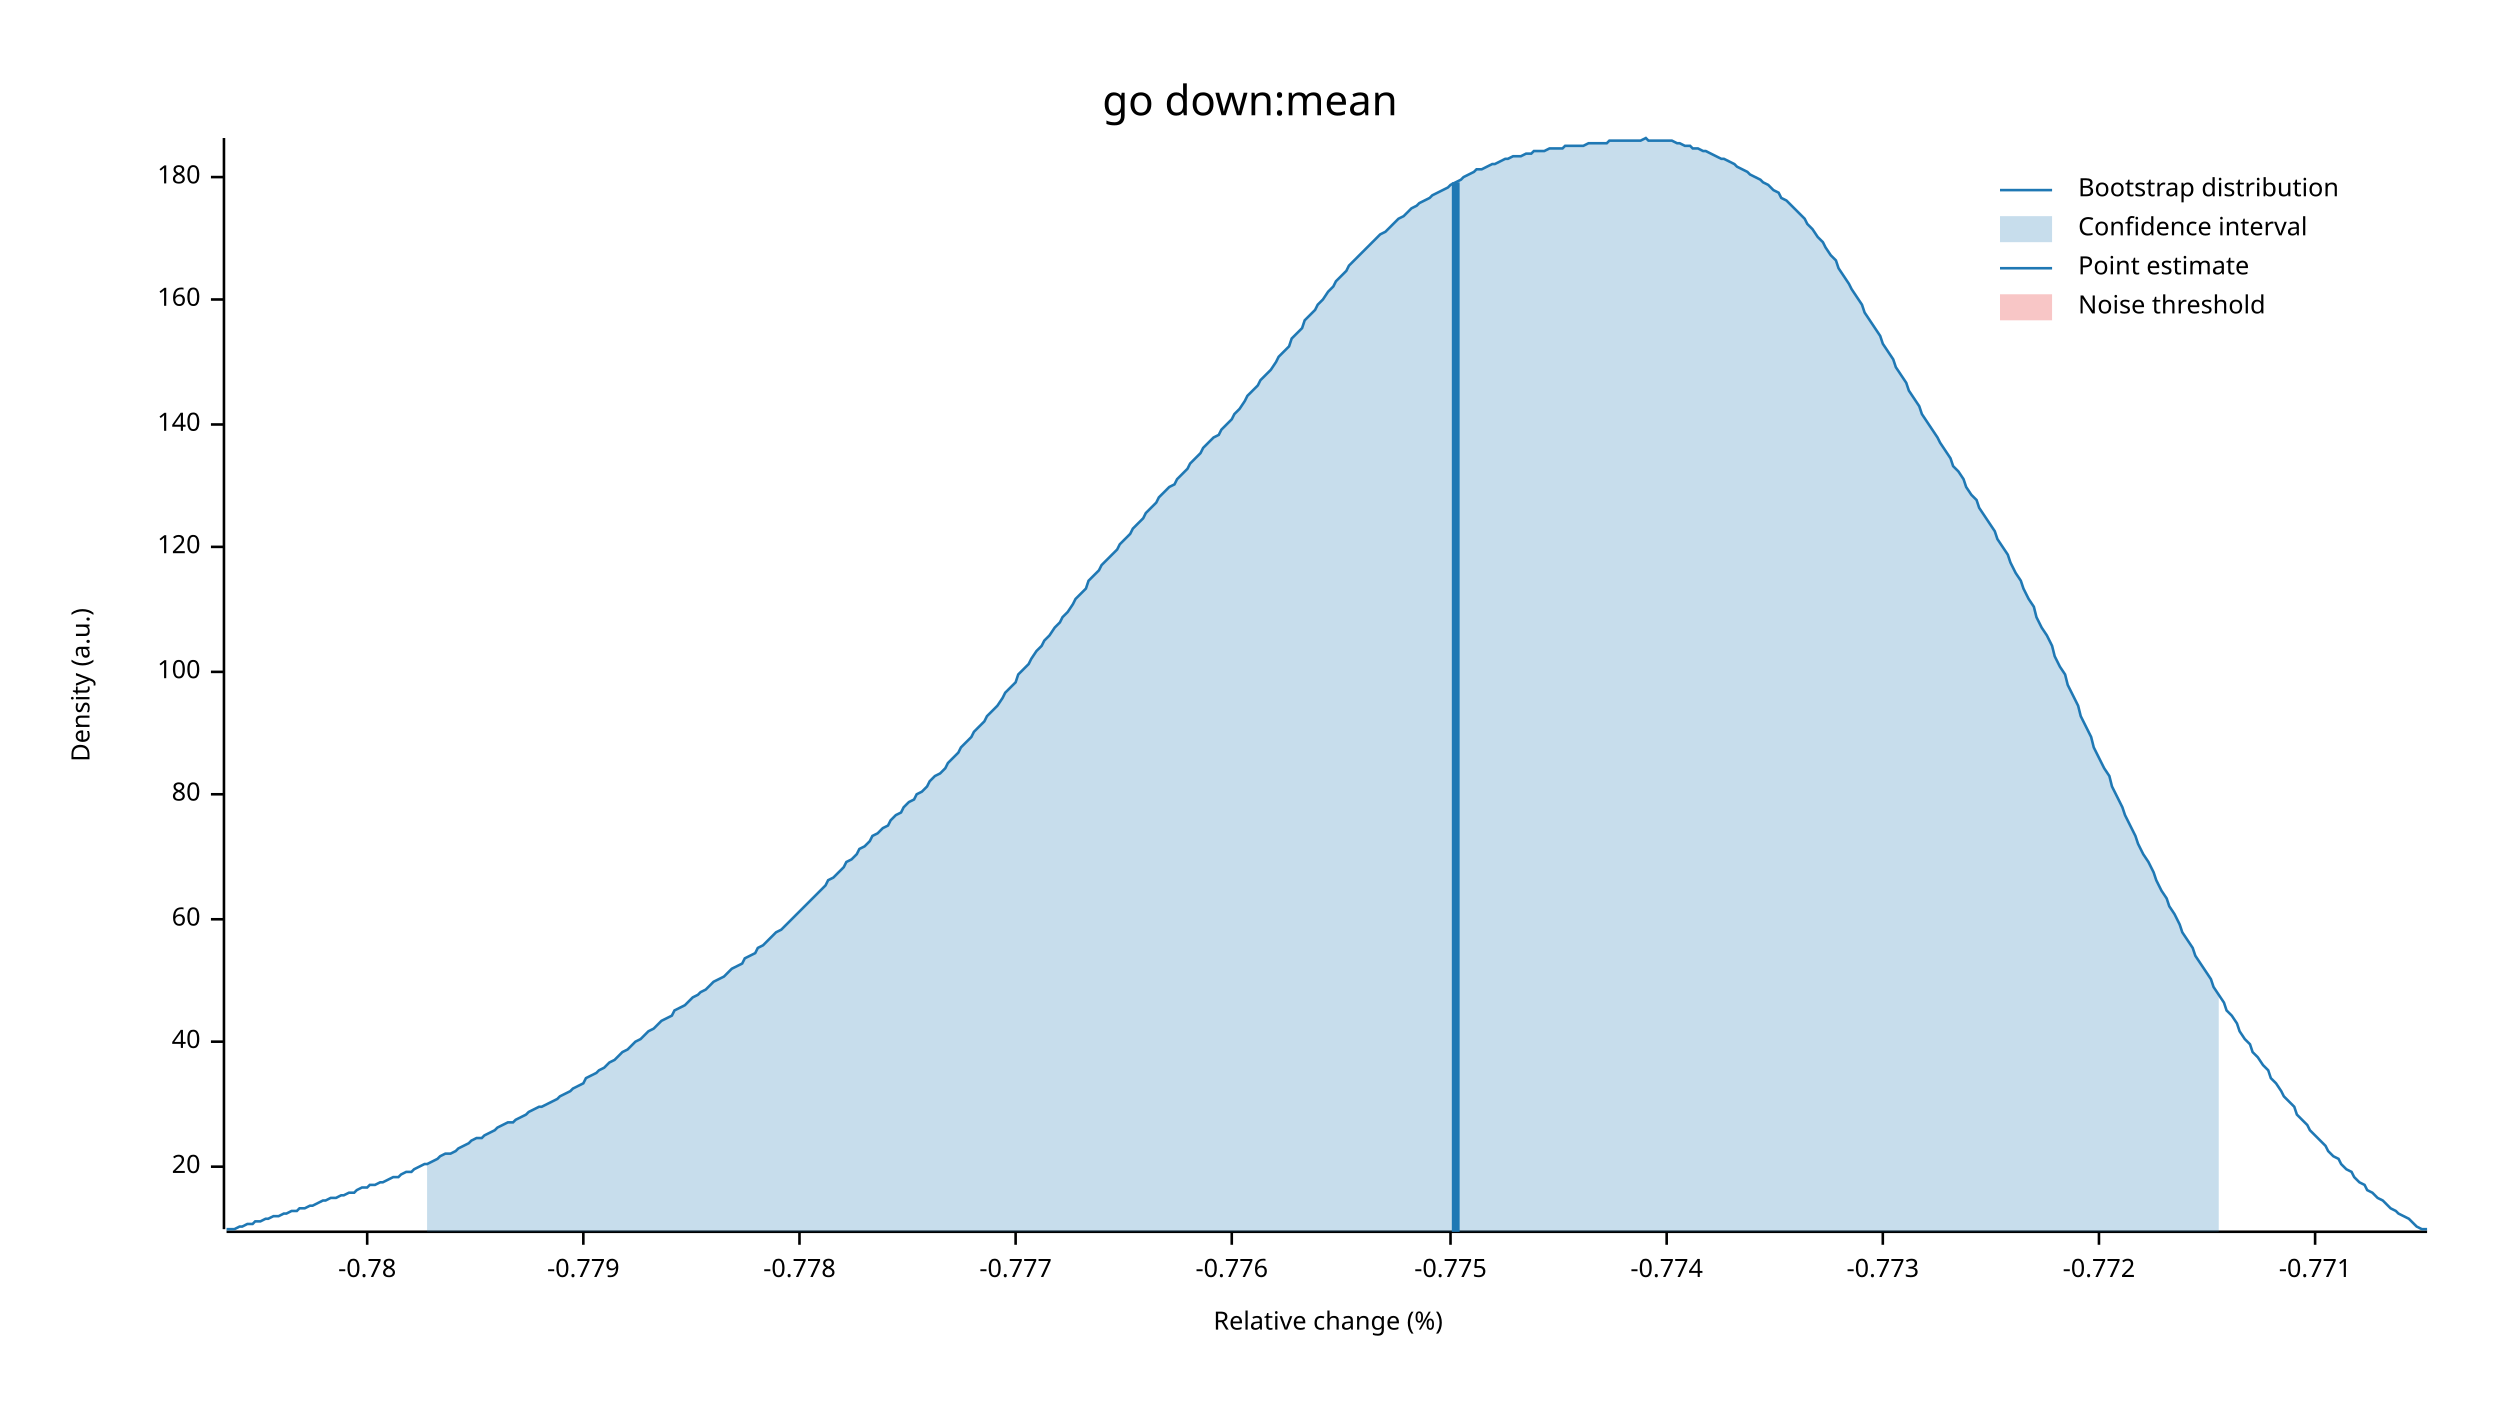
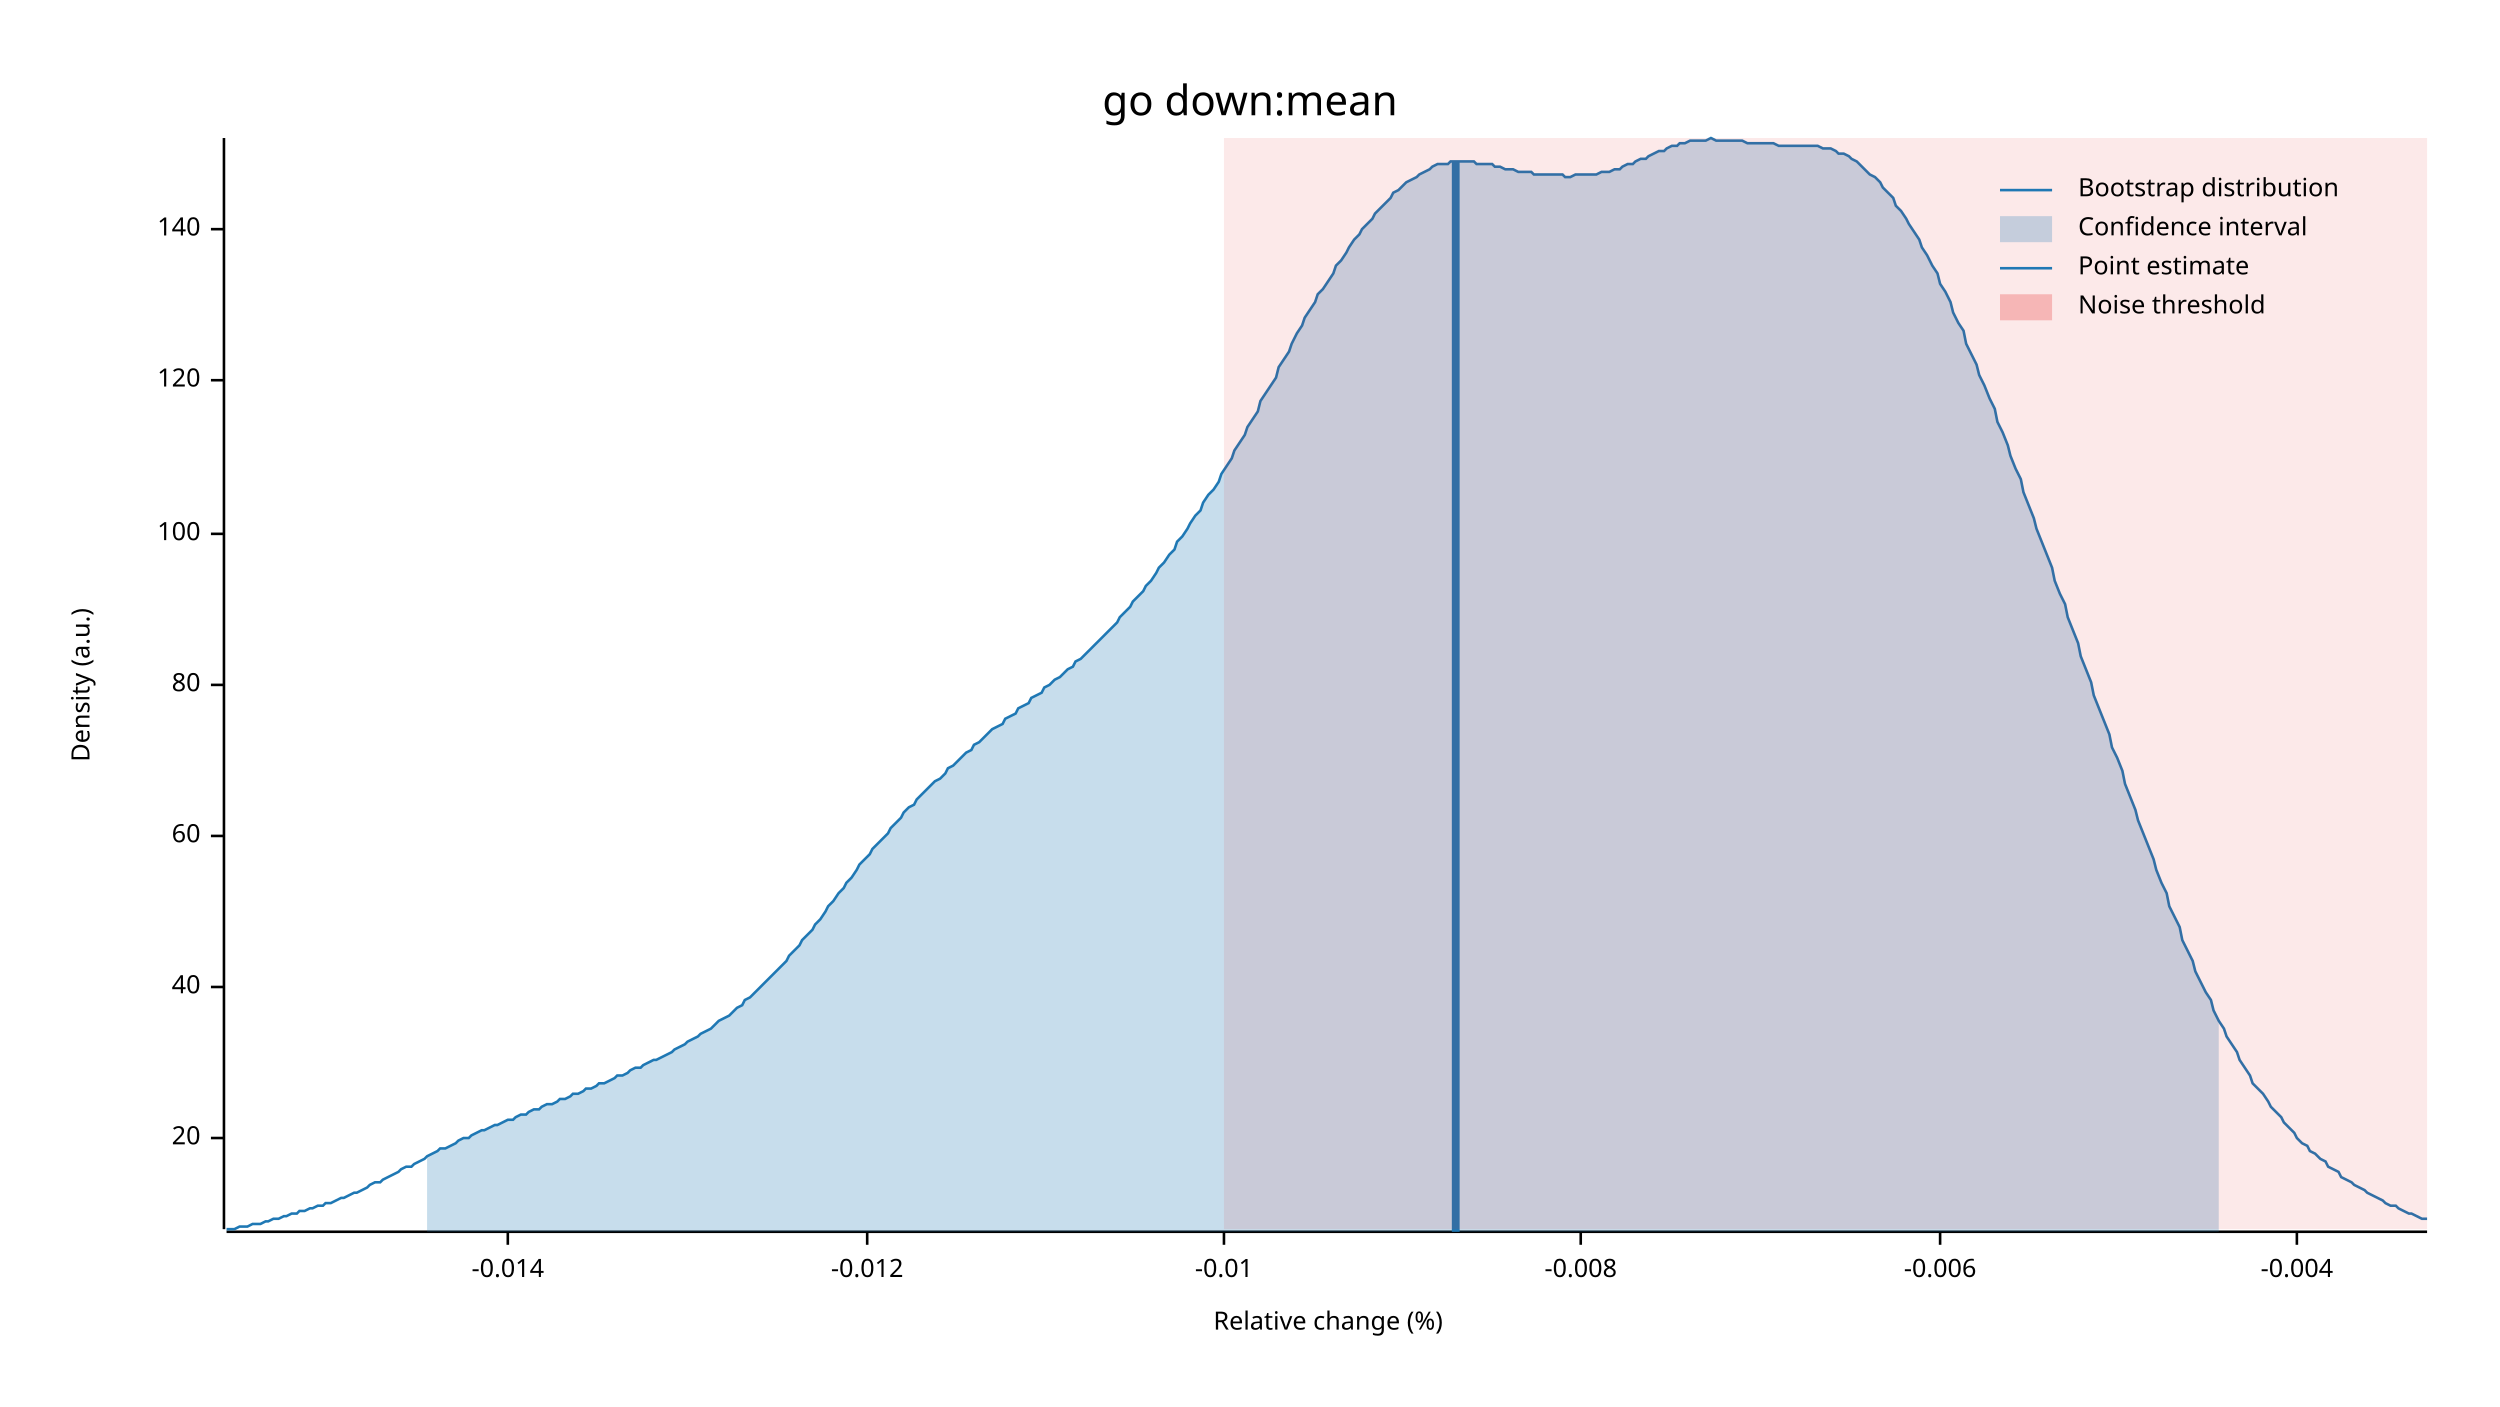
<svg xmlns="http://www.w3.org/2000/svg" width="960" height="540" viewBox="0 0 960 540">
  <text x="480" y="32" dy="0.76em" text-anchor="middle" font-family="sans-serif" font-size="16.129" opacity="1" fill="#000000">
go down:mean
</text>
  <text x="27" y="263" dy="0.76em" text-anchor="middle" font-family="sans-serif" font-size="9.677" opacity="1" fill="#000000" transform="rotate(270, 27, 263)">
Density (a.u.)
</text>
  <text x="510" y="513" dy="-0.5ex" text-anchor="middle" font-family="sans-serif" font-size="9.677" opacity="1" fill="#000000">
Relative change (%)
</text>
  <polyline fill="none" opacity="1" stroke="#000000" stroke-width="1" points="86,53 86,472 " />
-   <text x="77" y="448" dy="0.5ex" text-anchor="end" font-family="sans-serif" font-size="9.677" opacity="1" fill="#000000">
+   <text x="77" y="437" dy="0.5ex" text-anchor="end" font-family="sans-serif" font-size="9.677" opacity="1" fill="#000000">
20
</text>
-   <polyline fill="none" opacity="1" stroke="#000000" stroke-width="1" points="81,448 86,448 " />
-   <text x="77" y="400" dy="0.5ex" text-anchor="end" font-family="sans-serif" font-size="9.677" opacity="1" fill="#000000">
+   <polyline fill="none" opacity="1" stroke="#000000" stroke-width="1" points="81,437 86,437 " />
+   <text x="77" y="379" dy="0.5ex" text-anchor="end" font-family="sans-serif" font-size="9.677" opacity="1" fill="#000000">
40
</text>
-   <polyline fill="none" opacity="1" stroke="#000000" stroke-width="1" points="81,400 86,400 " />
-   <text x="77" y="353" dy="0.5ex" text-anchor="end" font-family="sans-serif" font-size="9.677" opacity="1" fill="#000000">
+   <polyline fill="none" opacity="1" stroke="#000000" stroke-width="1" points="81,379 86,379 " />
+   <text x="77" y="321" dy="0.5ex" text-anchor="end" font-family="sans-serif" font-size="9.677" opacity="1" fill="#000000">
60
</text>
-   <polyline fill="none" opacity="1" stroke="#000000" stroke-width="1" points="81,353 86,353 " />
-   <text x="77" y="305" dy="0.5ex" text-anchor="end" font-family="sans-serif" font-size="9.677" opacity="1" fill="#000000">
+   <polyline fill="none" opacity="1" stroke="#000000" stroke-width="1" points="81,321 86,321 " />
+   <text x="77" y="263" dy="0.5ex" text-anchor="end" font-family="sans-serif" font-size="9.677" opacity="1" fill="#000000">
80
</text>
-   <polyline fill="none" opacity="1" stroke="#000000" stroke-width="1" points="81,305 86,305 " />
-   <text x="77" y="258" dy="0.5ex" text-anchor="end" font-family="sans-serif" font-size="9.677" opacity="1" fill="#000000">
+   <polyline fill="none" opacity="1" stroke="#000000" stroke-width="1" points="81,263 86,263 " />
+   <text x="77" y="205" dy="0.5ex" text-anchor="end" font-family="sans-serif" font-size="9.677" opacity="1" fill="#000000">
100
</text>
-   <polyline fill="none" opacity="1" stroke="#000000" stroke-width="1" points="81,258 86,258 " />
-   <text x="77" y="210" dy="0.5ex" text-anchor="end" font-family="sans-serif" font-size="9.677" opacity="1" fill="#000000">
+   <polyline fill="none" opacity="1" stroke="#000000" stroke-width="1" points="81,205 86,205 " />
+   <text x="77" y="146" dy="0.5ex" text-anchor="end" font-family="sans-serif" font-size="9.677" opacity="1" fill="#000000">
120
</text>
-   <polyline fill="none" opacity="1" stroke="#000000" stroke-width="1" points="81,210 86,210 " />
-   <text x="77" y="163" dy="0.5ex" text-anchor="end" font-family="sans-serif" font-size="9.677" opacity="1" fill="#000000">
+   <polyline fill="none" opacity="1" stroke="#000000" stroke-width="1" points="81,146 86,146 " />
+   <text x="77" y="88" dy="0.5ex" text-anchor="end" font-family="sans-serif" font-size="9.677" opacity="1" fill="#000000">
140
</text>
-   <polyline fill="none" opacity="1" stroke="#000000" stroke-width="1" points="81,163 86,163 " />
-   <text x="77" y="115" dy="0.5ex" text-anchor="end" font-family="sans-serif" font-size="9.677" opacity="1" fill="#000000">
- 160
+   <polyline fill="none" opacity="1" stroke="#000000" stroke-width="1" points="81,88 86,88 " />
+   <polyline fill="none" opacity="1" stroke="#000000" stroke-width="1" points="87,473 932,473 " />
+   <text x="195" y="483" dy="0.76em" text-anchor="middle" font-family="sans-serif" font-size="9.677" opacity="1" fill="#000000">
+ -0.014
</text>
-   <polyline fill="none" opacity="1" stroke="#000000" stroke-width="1" points="81,115 86,115 " />
-   <text x="77" y="68" dy="0.5ex" text-anchor="end" font-family="sans-serif" font-size="9.677" opacity="1" fill="#000000">
- 180
+   <polyline fill="none" opacity="1" stroke="#000000" stroke-width="1" points="195,473 195,478 " />
+   <text x="333" y="483" dy="0.76em" text-anchor="middle" font-family="sans-serif" font-size="9.677" opacity="1" fill="#000000">
+ -0.012
</text>
-   <polyline fill="none" opacity="1" stroke="#000000" stroke-width="1" points="81,68 86,68 " />
-   <polyline fill="none" opacity="1" stroke="#000000" stroke-width="1" points="87,473 932,473 " />
-   <text x="141" y="483" dy="0.76em" text-anchor="middle" font-family="sans-serif" font-size="9.677" opacity="1" fill="#000000">
- -0.78
+   <polyline fill="none" opacity="1" stroke="#000000" stroke-width="1" points="333,473 333,478 " />
+   <text x="470" y="483" dy="0.76em" text-anchor="middle" font-family="sans-serif" font-size="9.677" opacity="1" fill="#000000">
+ -0.01
</text>
-   <polyline fill="none" opacity="1" stroke="#000000" stroke-width="1" points="141,473 141,478 " />
-   <text x="224" y="483" dy="0.76em" text-anchor="middle" font-family="sans-serif" font-size="9.677" opacity="1" fill="#000000">
- -0.779
+   <polyline fill="none" opacity="1" stroke="#000000" stroke-width="1" points="470,473 470,478 " />
+   <text x="607" y="483" dy="0.76em" text-anchor="middle" font-family="sans-serif" font-size="9.677" opacity="1" fill="#000000">
+ -0.008
</text>
-   <polyline fill="none" opacity="1" stroke="#000000" stroke-width="1" points="224,473 224,478 " />
-   <text x="307" y="483" dy="0.76em" text-anchor="middle" font-family="sans-serif" font-size="9.677" opacity="1" fill="#000000">
- -0.778
+   <polyline fill="none" opacity="1" stroke="#000000" stroke-width="1" points="607,473 607,478 " />
+   <text x="745" y="483" dy="0.76em" text-anchor="middle" font-family="sans-serif" font-size="9.677" opacity="1" fill="#000000">
+ -0.006
</text>
-   <polyline fill="none" opacity="1" stroke="#000000" stroke-width="1" points="307,473 307,478 " />
-   <text x="390" y="483" dy="0.76em" text-anchor="middle" font-family="sans-serif" font-size="9.677" opacity="1" fill="#000000">
- -0.777
+   <polyline fill="none" opacity="1" stroke="#000000" stroke-width="1" points="745,473 745,478 " />
+   <text x="882" y="483" dy="0.76em" text-anchor="middle" font-family="sans-serif" font-size="9.677" opacity="1" fill="#000000">
+ -0.004
</text>
-   <polyline fill="none" opacity="1" stroke="#000000" stroke-width="1" points="390,473 390,478 " />
-   <text x="473" y="483" dy="0.76em" text-anchor="middle" font-family="sans-serif" font-size="9.677" opacity="1" fill="#000000">
- -0.776
- </text>
-   <polyline fill="none" opacity="1" stroke="#000000" stroke-width="1" points="473,473 473,478 " />
-   <text x="557" y="483" dy="0.76em" text-anchor="middle" font-family="sans-serif" font-size="9.677" opacity="1" fill="#000000">
- -0.775
- </text>
-   <polyline fill="none" opacity="1" stroke="#000000" stroke-width="1" points="557,473 557,478 " />
-   <text x="640" y="483" dy="0.76em" text-anchor="middle" font-family="sans-serif" font-size="9.677" opacity="1" fill="#000000">
- -0.774
- </text>
-   <polyline fill="none" opacity="1" stroke="#000000" stroke-width="1" points="640,473 640,478 " />
-   <text x="723" y="483" dy="0.76em" text-anchor="middle" font-family="sans-serif" font-size="9.677" opacity="1" fill="#000000">
- -0.773
- </text>
-   <polyline fill="none" opacity="1" stroke="#000000" stroke-width="1" points="723,473 723,478 " />
-   <text x="806" y="483" dy="0.76em" text-anchor="middle" font-family="sans-serif" font-size="9.677" opacity="1" fill="#000000">
- -0.772
- </text>
-   <polyline fill="none" opacity="1" stroke="#000000" stroke-width="1" points="806,473 806,478 " />
-   <text x="889" y="483" dy="0.76em" text-anchor="middle" font-family="sans-serif" font-size="9.677" opacity="1" fill="#000000">
- -0.771
- </text>
-   <polyline fill="none" opacity="1" stroke="#000000" stroke-width="1" points="889,473 889,478 " />
-   <polyline fill="none" opacity="1" stroke="#1F78B4" stroke-width="1" points="87,472 88,472 90,472 92,471 93,471 95,470 97,470 98,469 100,469 102,468 103,468 105,467 107,467 109,466 110,466 112,465 114,465 115,464 117,464 119,463 120,463 122,462 124,461 125,461 127,460 129,460 131,459 132,459 134,458 136,458 137,457 139,456 141,456 142,455 144,455 146,454 147,454 149,453 151,452 153,452 154,451 156,450 158,450 159,449 161,448 163,447 164,447 166,446 168,445 169,444 171,443 173,443 175,442 176,441 178,440 180,439 181,438 183,437 185,437 186,436 188,435 190,434 191,433 193,432 195,431 197,431 198,430 200,429 202,428 203,427 205,426 207,425 208,425 210,424 212,423 214,422 215,421 217,420 219,419 220,418 222,417 224,416 225,414 227,413 229,412 230,411 232,410 234,408 236,407 237,406 239,404 241,403 242,402 244,400 246,399 247,398 249,396 251,395 252,394 254,392 256,391 258,390 259,388 261,387 263,386 264,385 266,383 268,382 269,381 271,380 273,378 274,377 276,376 278,375 280,373 281,372 283,371 285,370 286,368 288,367 290,366 291,364 293,363 295,361 296,360 298,358 300,357 302,355 303,354 305,352 307,350 308,349 310,347 312,345 313,344 315,342 317,340 318,338 320,337 322,335 324,333 325,331 327,330 329,328 330,326 332,325 334,323 335,321 337,320 339,318 341,317 342,315 344,313 346,312 347,310 349,308 351,307 352,305 354,304 356,302 357,300 359,298 361,297 363,295 364,293 366,291 368,289 369,287 371,285 373,283 374,281 376,279 378,277 379,275 381,273 383,271 385,268 386,266 388,264 390,262 391,259 393,257 395,255 396,253 398,250 400,248 401,246 403,244 405,241 407,239 408,237 410,235 412,232 413,230 415,228 417,226 418,223 420,221 422,219 423,217 425,215 427,213 429,211 430,209 432,207 434,205 435,203 437,201 439,199 440,197 442,195 444,193 445,191 447,189 449,187 451,186 452,184 454,182 456,180 457,178 459,176 461,174 462,172 464,170 466,168 468,167 469,165 471,163 473,161 474,159 476,157 478,154 479,152 481,150 483,148 484,146 486,144 488,142 490,139 491,137 493,135 495,133 496,130 498,128 500,126 501,123 503,121 505,119 506,117 508,115 510,112 512,110 513,108 515,106 517,104 518,102 520,100 522,98 523,97 525,95 527,93 528,92 530,90 532,89 534,87 535,86 537,84 539,83 540,82 542,80 544,79 545,78 547,77 549,76 550,75 552,74 554,73 556,72 557,71 559,70 561,69 562,68 564,67 566,66 567,65 569,65 571,64 573,63 574,63 576,62 578,61 579,61 581,60 583,60 584,60 586,59 588,59 589,58 591,58 593,58 595,57 596,57 598,57 600,57 601,56 603,56 605,56 606,56 608,56 610,55 611,55 613,55 615,55 617,55 618,54 620,54 622,54 623,54 625,54 627,54 628,54 630,54 632,53 633,54 635,54 637,54 639,54 640,54 642,54 644,55 645,55 647,56 649,56 650,57 652,57 654,58 655,58 657,59 659,60 661,61 662,61 664,62 666,63 667,64 669,65 671,66 672,67 674,68 676,69 677,70 679,71 681,73 683,74 684,76 686,77 688,79 689,80 691,82 693,84 694,86 696,88 698,91 700,93 701,95 703,98 705,100 706,103 708,106 710,109 711,111 713,114 715,117 716,120 718,123 720,126 722,129 723,132 725,135 727,138 728,141 730,144 732,147 733,150 735,153 737,156 738,159 740,162 742,165 744,168 745,170 747,173 749,176 750,179 752,181 754,184 755,187 757,190 759,192 760,195 762,198 764,201 766,204 767,207 769,210 771,213 772,216 774,220 776,223 777,226 779,230 781,233 782,237 784,241 786,244 788,248 789,252 791,256 793,259 794,263 796,267 798,271 799,275 801,279 803,283 804,287 806,291 808,295 810,298 811,302 813,306 815,310 816,313 818,317 820,321 821,324 823,328 825,331 827,335 828,338 830,342 832,345 833,348 835,351 837,355 838,358 840,361 842,364 843,367 845,370 847,373 849,376 850,379 852,382 854,385 855,388 857,390 859,393 860,396 862,399 864,401 865,404 867,406 869,409 871,411 872,414 874,416 876,419 877,421 879,423 881,425 882,428 884,430 886,432 887,434 889,436 891,438 893,440 894,442 896,444 898,445 899,447 901,449 903,450 904,452 906,454 908,455 909,457 911,458 913,460 915,461 916,462 918,464 920,465 921,466 923,467 925,468 926,469 928,471 930,472 932,472 " />
-   <polygon opacity="0.25" fill="#1F78B4" points="164,447 166,446 168,445 169,444 171,443 173,443 175,442 176,441 178,440 180,439 181,438 183,437 185,437 186,436 188,435 190,434 191,433 193,432 195,431 197,431 198,430 200,429 202,428 203,427 205,426 207,425 208,425 210,424 212,423 214,422 215,421 217,420 219,419 220,418 222,417 224,416 225,414 227,413 229,412 230,411 232,410 234,408 236,407 237,406 239,404 241,403 242,402 244,400 246,399 247,398 249,396 251,395 252,394 254,392 256,391 258,390 259,388 261,387 263,386 264,385 266,383 268,382 269,381 271,380 273,378 274,377 276,376 278,375 280,373 281,372 283,371 285,370 286,368 288,367 290,366 291,364 293,363 295,361 296,360 298,358 300,357 302,355 303,354 305,352 307,350 308,349 310,347 312,345 313,344 315,342 317,340 318,338 320,337 322,335 324,333 325,331 327,330 329,328 330,326 332,325 334,323 335,321 337,320 339,318 341,317 342,315 344,313 346,312 347,310 349,308 351,307 352,305 354,304 356,302 357,300 359,298 361,297 363,295 364,293 366,291 368,289 369,287 371,285 373,283 374,281 376,279 378,277 379,275 381,273 383,271 385,268 386,266 388,264 390,262 391,259 393,257 395,255 396,253 398,250 400,248 401,246 403,244 405,241 407,239 408,237 410,235 412,232 413,230 415,228 417,226 418,223 420,221 422,219 423,217 425,215 427,213 429,211 430,209 432,207 434,205 435,203 437,201 439,199 440,197 442,195 444,193 445,191 447,189 449,187 451,186 452,184 454,182 456,180 457,178 459,176 461,174 462,172 464,170 466,168 468,167 469,165 471,163 473,161 474,159 476,157 478,154 479,152 481,150 483,148 484,146 486,144 488,142 490,139 491,137 493,135 495,133 496,130 498,128 500,126 501,123 503,121 505,119 506,117 508,115 510,112 512,110 513,108 515,106 517,104 518,102 520,100 522,98 523,97 525,95 527,93 528,92 530,90 532,89 534,87 535,86 537,84 539,83 540,82 542,80 544,79 545,78 547,77 549,76 550,75 552,74 554,73 556,72 557,71 559,70 561,69 562,68 564,67 566,66 567,65 569,65 571,64 573,63 574,63 576,62 578,61 579,61 581,60 583,60 584,60 586,59 588,59 589,58 591,58 593,58 595,57 596,57 598,57 600,57 601,56 603,56 605,56 606,56 608,56 610,55 611,55 613,55 615,55 617,55 618,54 620,54 622,54 623,54 625,54 627,54 628,54 630,54 632,53 633,54 635,54 637,54 639,54 640,54 642,54 644,55 645,55 647,56 649,56 650,57 652,57 654,58 655,58 657,59 659,60 661,61 662,61 664,62 666,63 667,64 669,65 671,66 672,67 674,68 676,69 677,70 679,71 681,73 683,74 684,76 686,77 688,79 689,80 691,82 693,84 694,86 696,88 698,91 700,93 701,95 703,98 705,100 706,103 708,106 710,109 711,111 713,114 715,117 716,120 718,123 720,126 722,129 723,132 725,135 727,138 728,141 730,144 732,147 733,150 735,153 737,156 738,159 740,162 742,165 744,168 745,170 747,173 749,176 750,179 752,181 754,184 755,187 757,190 759,192 760,195 762,198 764,201 766,204 767,207 769,210 771,213 772,216 774,220 776,223 777,226 779,230 781,233 782,237 784,241 786,244 788,248 789,252 791,256 793,259 794,263 796,267 798,271 799,275 801,279 803,283 804,287 806,291 808,295 810,298 811,302 813,306 815,310 816,313 818,317 820,321 821,324 823,328 825,331 827,335 828,338 830,342 832,345 833,348 835,351 837,355 838,358 840,361 842,364 843,367 845,370 847,373 849,376 850,379 852,382 852,473 164,473 " />
-   <polyline fill="none" opacity="1" stroke="#1F78B4" stroke-width="3" points="559,473 559,70 " />
-   <rect x="509" y="53" width="0" height="419" opacity="0.1" fill="#E31A1C" stroke="none" />
+   <polyline fill="none" opacity="1" stroke="#000000" stroke-width="1" points="882,473 882,478 " />
+   <polyline fill="none" opacity="1" stroke="#1F78B4" stroke-width="1" points="87,472 88,472 90,472 92,471 93,471 95,471 97,470 98,470 100,470 102,469 103,469 105,468 107,468 109,467 110,467 112,466 114,466 115,465 117,465 119,464 120,464 122,463 124,463 125,462 127,462 129,461 131,460 132,460 134,459 136,458 137,458 139,457 141,456 142,455 144,454 146,454 147,453 149,452 151,451 153,450 154,449 156,448 158,448 159,447 161,446 163,445 164,444 166,443 168,442 169,441 171,441 173,440 175,439 176,438 178,437 180,437 181,436 183,435 185,434 186,434 188,433 190,432 191,432 193,431 195,430 197,430 198,429 200,428 202,428 203,427 205,426 207,426 208,425 210,424 212,424 214,423 215,422 217,422 219,421 220,420 222,420 224,419 225,418 227,418 229,417 230,416 232,416 234,415 236,414 237,413 239,413 241,412 242,411 244,410 246,410 247,409 249,408 251,407 252,407 254,406 256,405 258,404 259,403 261,402 263,401 264,400 266,399 268,398 269,397 271,396 273,395 274,394 276,392 278,391 280,390 281,389 283,387 285,386 286,384 288,383 290,381 291,380 293,378 295,376 296,375 298,373 300,371 302,369 303,367 305,365 307,363 308,361 310,359 312,357 313,355 315,353 317,350 318,348 320,346 322,343 324,341 325,339 327,337 329,334 330,332 332,330 334,328 335,326 337,324 339,322 341,320 342,318 344,316 346,314 347,312 349,310 351,309 352,307 354,305 356,303 357,302 359,300 361,299 363,297 364,295 366,294 368,292 369,291 371,289 373,288 374,286 376,285 378,283 379,282 381,280 383,279 385,278 386,276 388,275 390,274 391,272 393,271 395,270 396,268 398,267 400,266 401,264 403,263 405,261 407,260 408,259 410,257 412,256 413,254 415,253 417,251 418,250 420,248 422,246 423,245 425,243 427,241 429,239 430,237 432,235 434,233 435,231 437,229 439,227 440,225 442,223 444,220 445,218 447,216 449,213 451,211 452,208 454,206 456,203 457,201 459,198 461,196 462,193 464,190 466,188 468,185 469,182 471,179 473,176 474,173 476,170 478,167 479,164 481,161 483,158 484,154 486,151 488,148 490,145 491,141 493,138 495,135 496,132 498,128 500,125 501,122 503,119 505,116 506,113 508,111 510,108 512,105 513,102 515,100 517,97 518,95 520,92 522,90 523,88 525,86 527,84 528,82 530,80 532,78 534,76 535,74 537,73 539,71 540,70 542,69 544,68 545,67 547,66 549,65 550,64 552,63 554,63 556,63 557,62 559,62 561,62 562,62 564,62 566,62 567,63 569,63 571,63 573,63 574,64 576,64 578,65 579,65 581,65 583,66 584,66 586,66 588,66 589,67 591,67 593,67 595,67 596,67 598,67 600,67 601,68 603,68 605,67 606,67 608,67 610,67 611,67 613,67 615,66 617,66 618,66 620,65 622,65 623,64 625,63 627,63 628,62 630,61 632,61 633,60 635,59 637,58 639,58 640,57 642,56 644,56 645,55 647,55 649,54 650,54 652,54 654,54 655,54 657,53 659,54 661,54 662,54 664,54 666,54 667,54 669,54 671,55 672,55 674,55 676,55 677,55 679,55 681,55 683,56 684,56 686,56 688,56 689,56 691,56 693,56 694,56 696,56 698,56 700,57 701,57 703,57 705,58 706,59 708,59 710,60 711,61 713,62 715,64 716,65 718,67 720,68 722,70 723,72 725,74 727,76 728,79 730,81 732,84 733,86 735,89 737,92 738,95 740,98 742,102 744,105 745,109 747,112 749,116 750,120 752,124 754,127 755,132 757,136 759,140 760,144 762,148 764,153 766,157 767,162 769,166 771,171 772,175 774,180 776,184 777,189 779,194 781,199 782,203 784,208 786,213 788,218 789,223 791,228 793,232 794,237 796,242 798,247 799,252 801,257 803,262 804,267 806,272 808,277 810,282 811,287 813,291 815,296 816,301 818,306 820,311 821,315 823,320 825,325 827,330 828,334 830,339 832,343 833,348 835,352 837,356 838,361 840,365 842,369 843,373 845,377 847,381 849,384 850,388 852,392 854,395 855,398 857,401 859,404 860,407 862,410 864,413 865,416 867,418 869,420 871,423 872,425 874,427 876,429 877,431 879,433 881,435 882,437 884,439 886,440 887,442 889,443 891,445 893,446 894,448 896,449 898,450 899,452 901,453 903,454 904,455 906,456 908,457 909,458 911,459 913,460 915,461 916,462 918,463 920,463 921,464 923,465 925,466 926,466 928,467 930,468 932,468 " />
+   <polygon opacity="0.25" fill="#1F78B4" points="164,444 166,443 168,442 169,441 171,441 173,440 175,439 176,438 178,437 180,437 181,436 183,435 185,434 186,434 188,433 190,432 191,432 193,431 195,430 197,430 198,429 200,428 202,428 203,427 205,426 207,426 208,425 210,424 212,424 214,423 215,422 217,422 219,421 220,420 222,420 224,419 225,418 227,418 229,417 230,416 232,416 234,415 236,414 237,413 239,413 241,412 242,411 244,410 246,410 247,409 249,408 251,407 252,407 254,406 256,405 258,404 259,403 261,402 263,401 264,400 266,399 268,398 269,397 271,396 273,395 274,394 276,392 278,391 280,390 281,389 283,387 285,386 286,384 288,383 290,381 291,380 293,378 295,376 296,375 298,373 300,371 302,369 303,367 305,365 307,363 308,361 310,359 312,357 313,355 315,353 317,350 318,348 320,346 322,343 324,341 325,339 327,337 329,334 330,332 332,330 334,328 335,326 337,324 339,322 341,320 342,318 344,316 346,314 347,312 349,310 351,309 352,307 354,305 356,303 357,302 359,300 361,299 363,297 364,295 366,294 368,292 369,291 371,289 373,288 374,286 376,285 378,283 379,282 381,280 383,279 385,278 386,276 388,275 390,274 391,272 393,271 395,270 396,268 398,267 400,266 401,264 403,263 405,261 407,260 408,259 410,257 412,256 413,254 415,253 417,251 418,250 420,248 422,246 423,245 425,243 427,241 429,239 430,237 432,235 434,233 435,231 437,229 439,227 440,225 442,223 444,220 445,218 447,216 449,213 451,211 452,208 454,206 456,203 457,201 459,198 461,196 462,193 464,190 466,188 468,185 469,182 471,179 473,176 474,173 476,170 478,167 479,164 481,161 483,158 484,154 486,151 488,148 490,145 491,141 493,138 495,135 496,132 498,128 500,125 501,122 503,119 505,116 506,113 508,111 510,108 512,105 513,102 515,100 517,97 518,95 520,92 522,90 523,88 525,86 527,84 528,82 530,80 532,78 534,76 535,74 537,73 539,71 540,70 542,69 544,68 545,67 547,66 549,65 550,64 552,63 554,63 556,63 557,62 559,62 561,62 562,62 564,62 566,62 567,63 569,63 571,63 573,63 574,64 576,64 578,65 579,65 581,65 583,66 584,66 586,66 588,66 589,67 591,67 593,67 595,67 596,67 598,67 600,67 601,68 603,68 605,67 606,67 608,67 610,67 611,67 613,67 615,66 617,66 618,66 620,65 622,65 623,64 625,63 627,63 628,62 630,61 632,61 633,60 635,59 637,58 639,58 640,57 642,56 644,56 645,55 647,55 649,54 650,54 652,54 654,54 655,54 657,53 659,54 661,54 662,54 664,54 666,54 667,54 669,54 671,55 672,55 674,55 676,55 677,55 679,55 681,55 683,56 684,56 686,56 688,56 689,56 691,56 693,56 694,56 696,56 698,56 700,57 701,57 703,57 705,58 706,59 708,59 710,60 711,61 713,62 715,64 716,65 718,67 720,68 722,70 723,72 725,74 727,76 728,79 730,81 732,84 733,86 735,89 737,92 738,95 740,98 742,102 744,105 745,109 747,112 749,116 750,120 752,124 754,127 755,132 757,136 759,140 760,144 762,148 764,153 766,157 767,162 769,166 771,171 772,175 774,180 776,184 777,189 779,194 781,199 782,203 784,208 786,213 788,218 789,223 791,228 793,232 794,237 796,242 798,247 799,252 801,257 803,262 804,267 806,272 808,277 810,282 811,287 813,291 815,296 816,301 818,306 820,311 821,315 823,320 825,325 827,330 828,334 830,339 832,343 833,348 835,352 837,356 838,361 840,365 842,369 843,373 845,377 847,381 849,384 850,388 852,392 852,473 164,473 " />
+   <polyline fill="none" opacity="1" stroke="#1F78B4" stroke-width="3" points="559,473 559,62 " />
+   <rect x="470" y="53" width="462" height="419" opacity="0.1" fill="#E31A1C" stroke="none" />
  <text x="798" y="68" dy="0.76em" text-anchor="start" font-family="sans-serif" font-size="9.677" opacity="1" fill="#000000">
Bootstrap distribution
</text>
  <text x="798" y="83" dy="0.76em" text-anchor="start" font-family="sans-serif" font-size="9.677" opacity="1" fill="#000000">
Confidence interval
</text>
  <text x="798" y="98" dy="0.76em" text-anchor="start" font-family="sans-serif" font-size="9.677" opacity="1" fill="#000000">
Point estimate
</text>
  <text x="798" y="113" dy="0.76em" text-anchor="start" font-family="sans-serif" font-size="9.677" opacity="1" fill="#000000">
Noise threshold
</text>
  <polyline fill="none" opacity="1" stroke="#1F78B4" stroke-width="1" points="768,73 788,73 " />
  <rect x="768" y="83" width="20" height="10" opacity="0.25" fill="#1F78B4" stroke="none" />
  <polyline fill="none" opacity="1" stroke="#1F78B4" stroke-width="1" points="768,103 788,103 " />
  <rect x="768" y="113" width="20" height="10" opacity="0.25" fill="#E31A1C" stroke="none" />
</svg>
